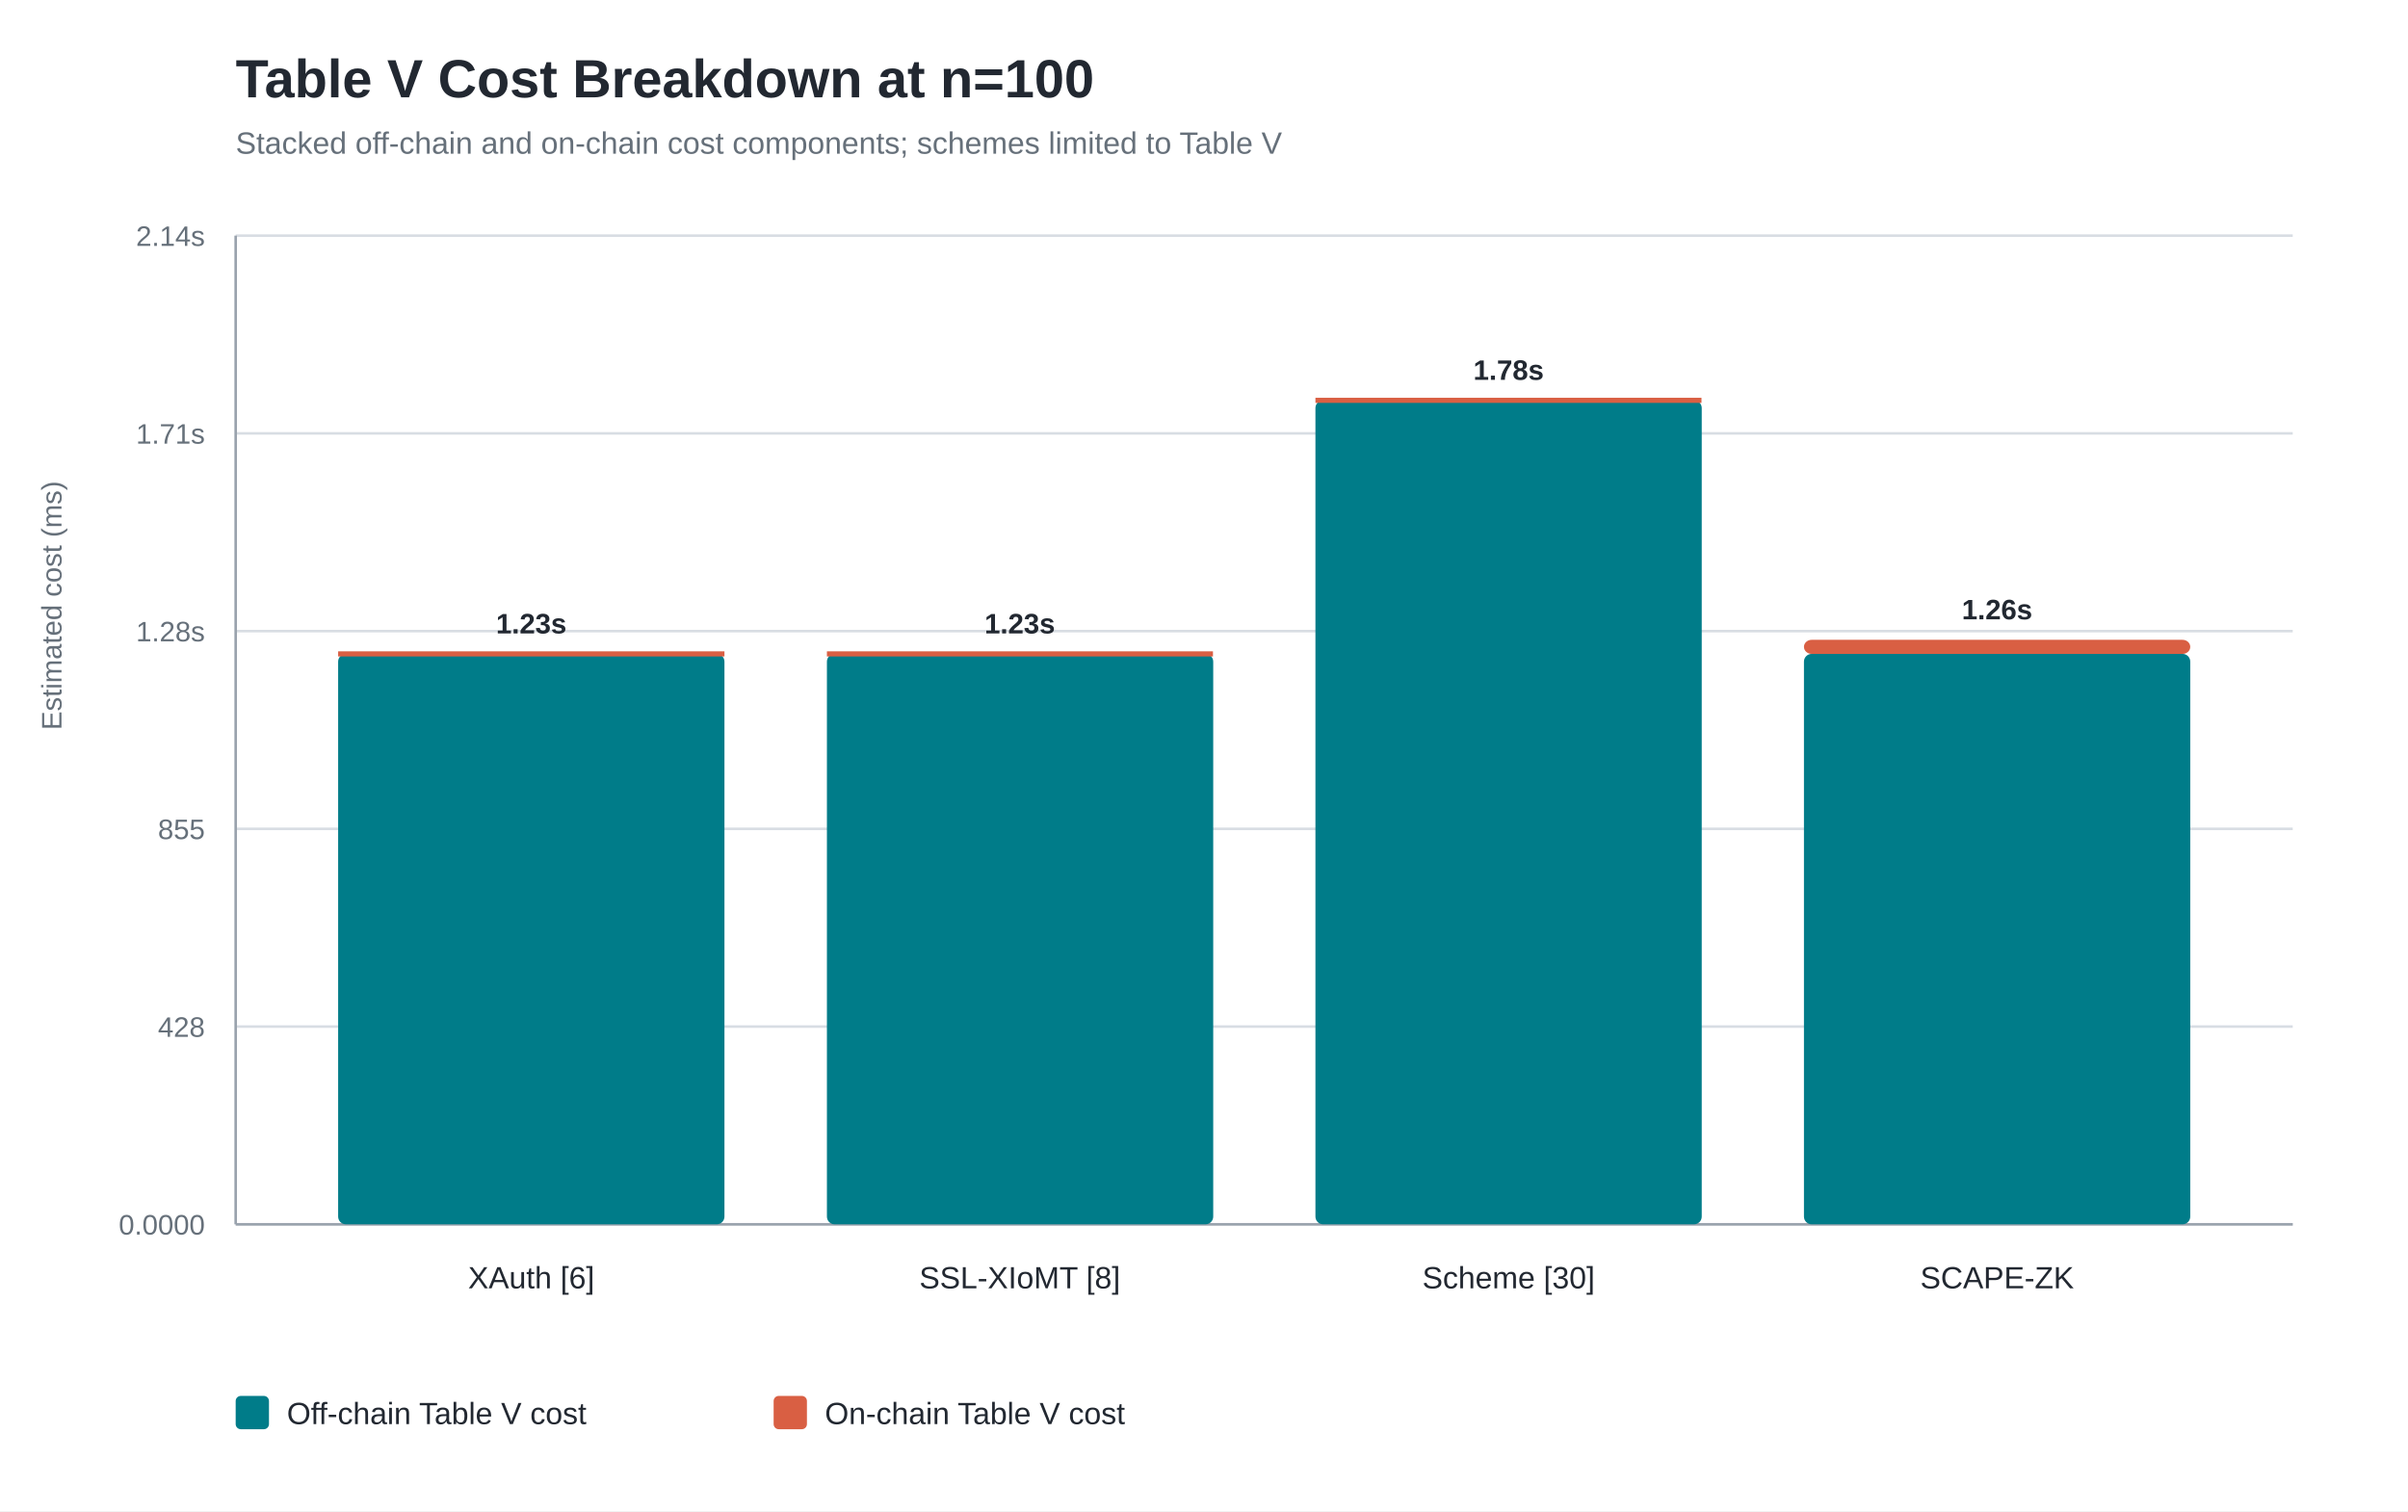
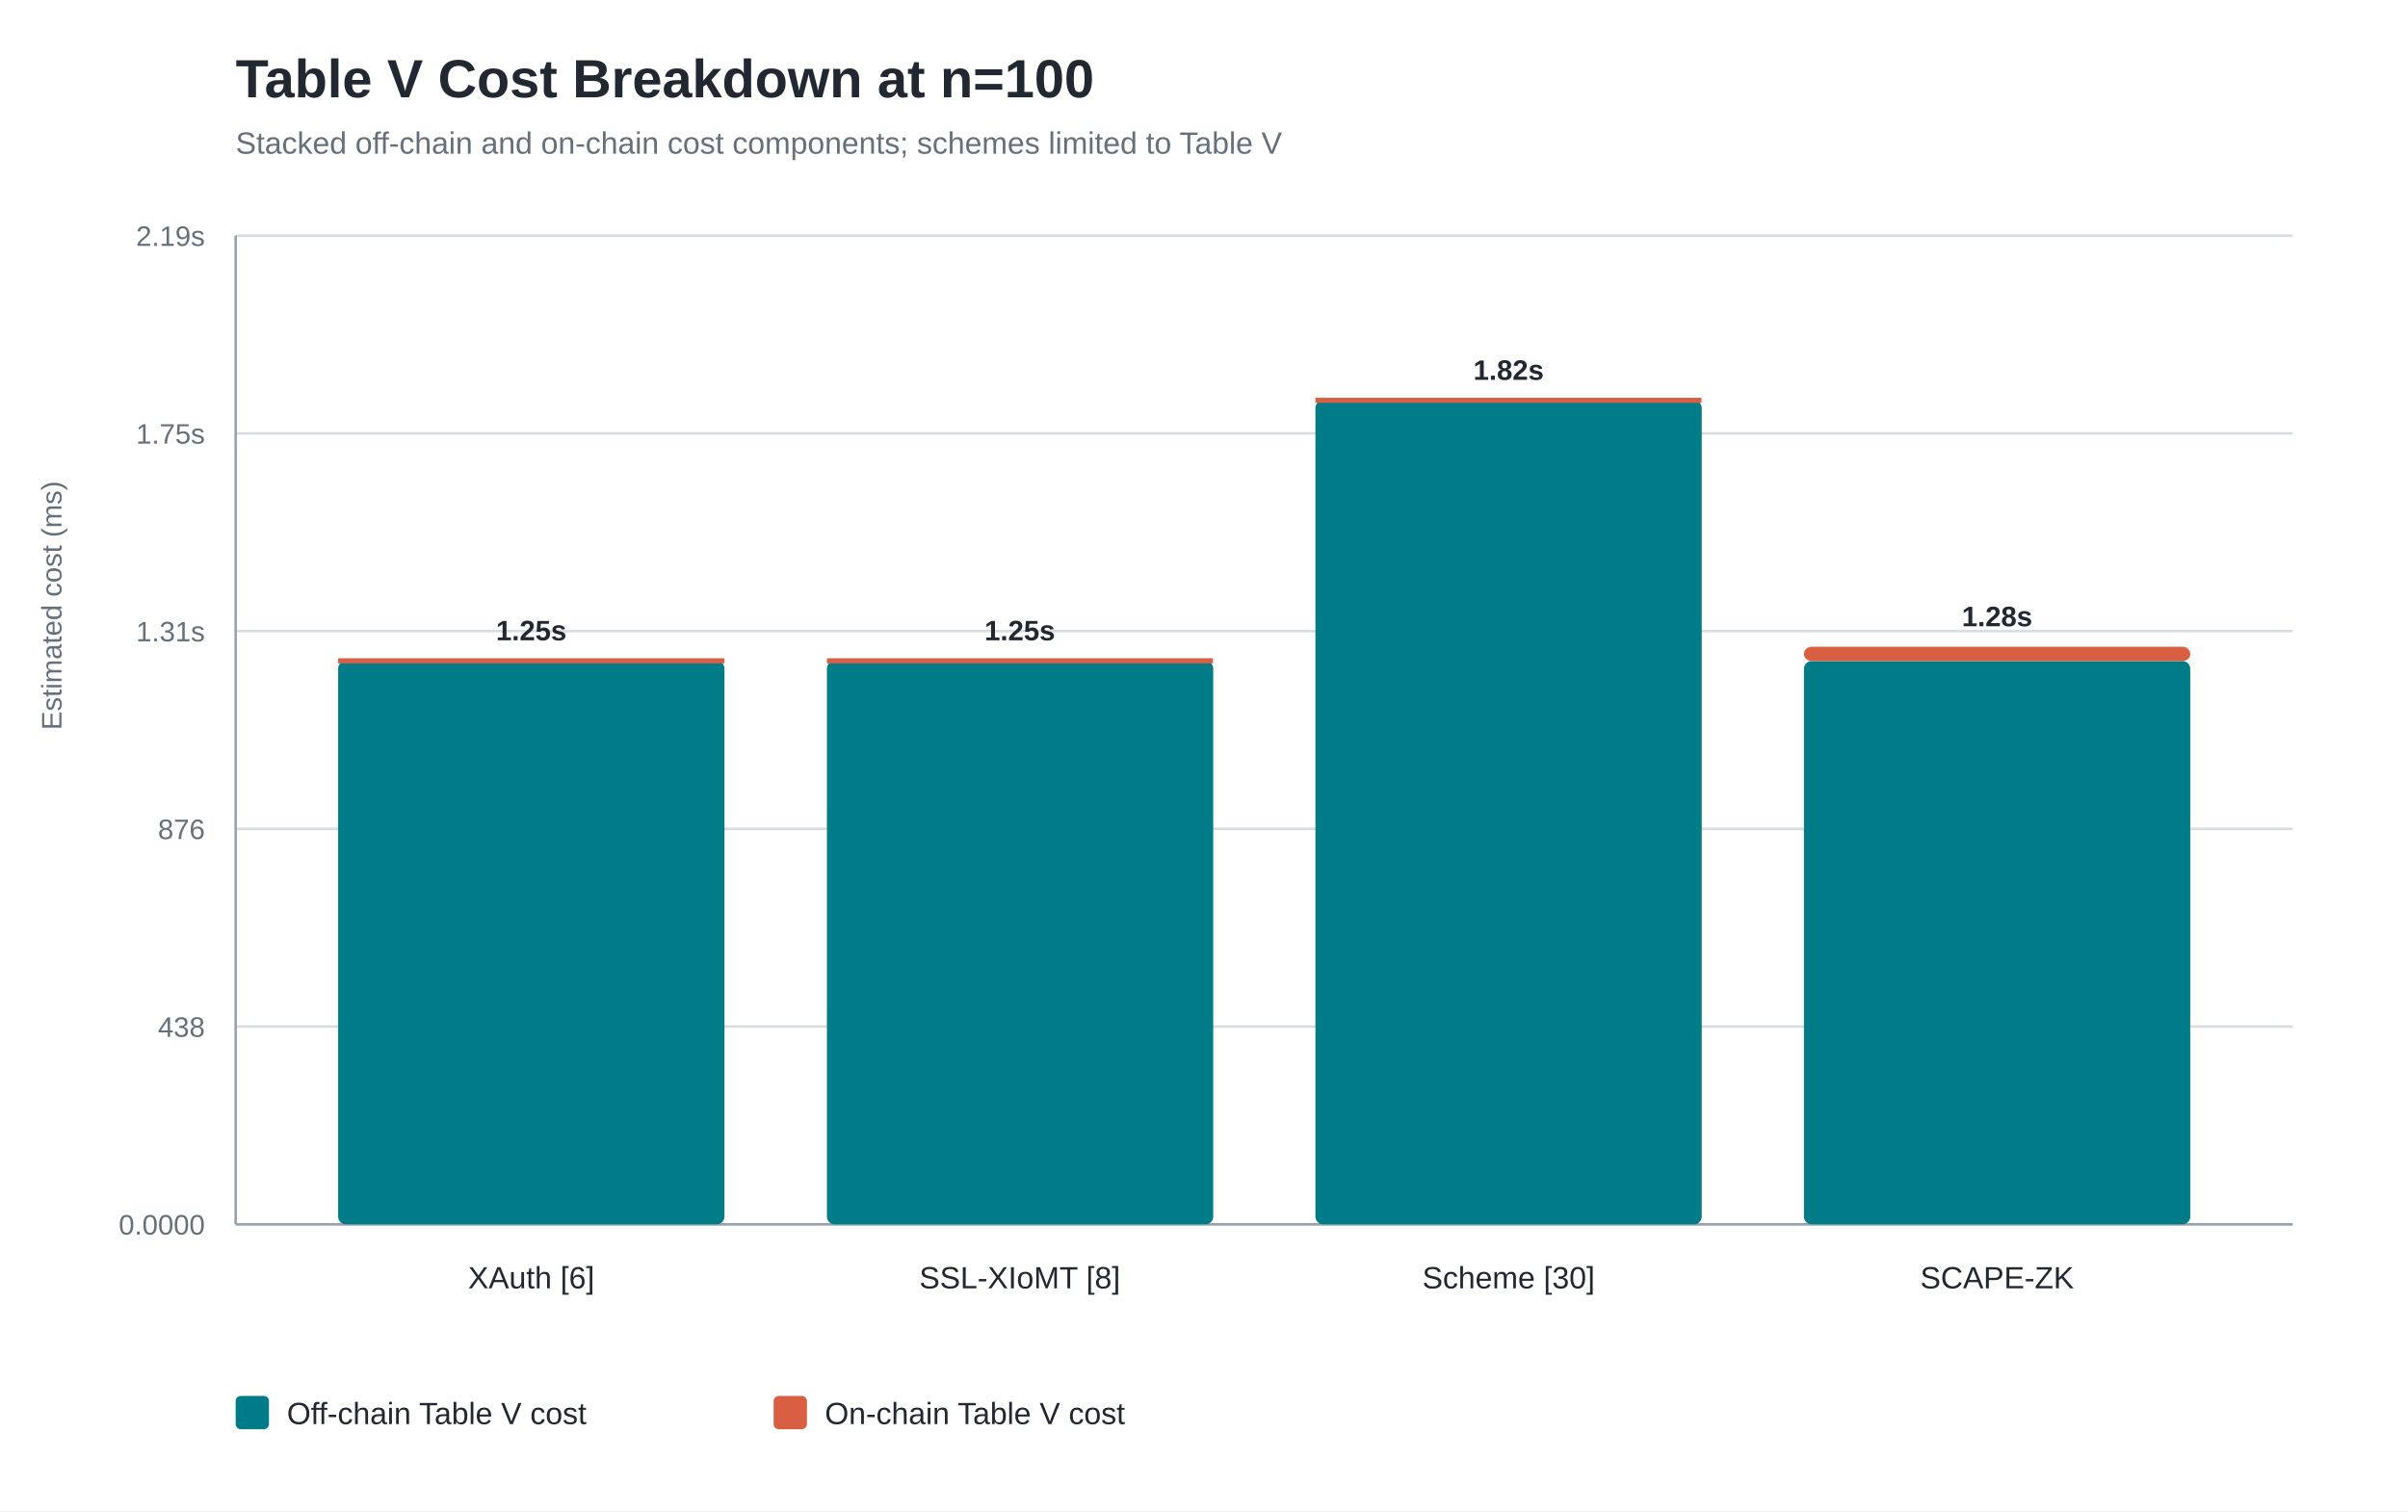
<svg xmlns="http://www.w3.org/2000/svg" width="940" height="590" viewBox="0 0 940 590" role="img">
  <rect width="100%" height="100%" fill="#FFFFFF" />
  <style>
    text { font-family: Arial, Helvetica, sans-serif; fill: #222831; }
    .title { font-size: 21px; font-weight: 700; }
    .subtitle { font-size: 12px; fill: #66707A; }
    .axis { font-size: 11px; fill: #66707A; }
    .label { font-size: 12px; }
    .value { font-size: 11px; font-weight: 700; }
    .legend { font-size: 12px; }
    .grid { stroke: #D8DDE3; stroke-width: 1; }
    .axis-line { stroke: #9AA3AD; stroke-width: 1; }
  </style>
  <text x="92" y="38" class="title">Table V Cost Breakdown at n=100</text>
  <text x="92" y="60" class="subtitle">Stacked off-chain and on-chain cost components; schemes limited to Table V</text>
  <text x="24" y="285.0" class="axis" transform="rotate(-90 24 285.0)">Estimated cost (ms)</text>
  <line x1="92" y1="478.0" x2="895" y2="478.0" class="grid" />
  <text x="80" y="482.0" text-anchor="end" class="axis">0.0000</text>
  <line x1="92" y1="400.8" x2="895" y2="400.8" class="grid" />
-   <text x="80" y="404.8" text-anchor="end" class="axis">428</text>
+   <text x="80" y="404.8" text-anchor="end" class="axis">438</text>
  <line x1="92" y1="323.6" x2="895" y2="323.6" class="grid" />
-   <text x="80" y="327.6" text-anchor="end" class="axis">855</text>
+   <text x="80" y="327.6" text-anchor="end" class="axis">876</text>
  <line x1="92" y1="246.4" x2="895" y2="246.4" class="grid" />
-   <text x="80" y="250.4" text-anchor="end" class="axis">1.28s</text>
+   <text x="80" y="250.4" text-anchor="end" class="axis">1.31s</text>
  <line x1="92" y1="169.2" x2="895" y2="169.2" class="grid" />
-   <text x="80" y="173.2" text-anchor="end" class="axis">1.71s</text>
+   <text x="80" y="173.2" text-anchor="end" class="axis">1.75s</text>
  <line x1="92" y1="92.0" x2="895" y2="92.0" class="grid" />
-   <text x="80" y="96.0" text-anchor="end" class="axis">2.14s</text>
+   <text x="80" y="96.0" text-anchor="end" class="axis">2.19s</text>
  <line x1="92" y1="478" x2="895" y2="478" class="axis-line" />
  <line x1="92" y1="92" x2="92" y2="478" class="axis-line" />
-   <rect x="132.0" y="255.3" width="150.8" height="222.7" rx="3" fill="#007C89" />
-   <line x1="132.0" y1="255.3" x2="282.8" y2="255.3" stroke="#D95F43" stroke-width="2" />
-   <text x="207.4" y="247.3" text-anchor="middle" class="value">1.23s</text>
+   <rect x="132.0" y="258.0" width="150.8" height="220.0" rx="3" fill="#007C89" />
+   <line x1="132.0" y1="258.0" x2="282.8" y2="258.0" stroke="#D95F43" stroke-width="2" />
+   <text x="207.4" y="250.0" text-anchor="middle" class="value">1.25s</text>
  <text x="207.4" y="503" text-anchor="middle" class="label">XAuth [6]</text>
-   <rect x="322.8" y="255.3" width="150.8" height="222.7" rx="3" fill="#007C89" />
-   <line x1="322.8" y1="255.3" x2="473.5" y2="255.3" stroke="#D95F43" stroke-width="2" />
-   <text x="398.1" y="247.3" text-anchor="middle" class="value">1.23s</text>
+   <rect x="322.8" y="258.0" width="150.8" height="220.0" rx="3" fill="#007C89" />
+   <line x1="322.8" y1="258.0" x2="473.5" y2="258.0" stroke="#D95F43" stroke-width="2" />
+   <text x="398.1" y="250.0" text-anchor="middle" class="value">1.25s</text>
  <text x="398.1" y="503" text-anchor="middle" class="label">SSL-XIoMT [8]</text>
  <rect x="513.5" y="156.3" width="150.8" height="321.7" rx="3" fill="#007C89" />
  <line x1="513.5" y1="156.3" x2="664.2" y2="156.3" stroke="#D95F43" stroke-width="2" />
-   <text x="588.9" y="148.3" text-anchor="middle" class="value">1.78s</text>
+   <text x="588.9" y="148.3" text-anchor="middle" class="value">1.82s</text>
  <text x="588.9" y="503" text-anchor="middle" class="label">Scheme [30]</text>
-   <rect x="704.2" y="255.3" width="150.8" height="222.7" rx="3" fill="#007C89" />
-   <rect x="704.2" y="249.8" width="150.8" height="5.5" rx="3" fill="#D95F43" />
-   <text x="779.6" y="241.8" text-anchor="middle" class="value">1.26s</text>
+   <rect x="704.2" y="258.1" width="150.8" height="219.9" rx="3" fill="#007C89" />
+   <rect x="704.2" y="252.5" width="150.8" height="5.6" rx="3" fill="#D95F43" />
+   <text x="779.6" y="244.5" text-anchor="middle" class="value">1.28s</text>
  <text x="779.6" y="503" text-anchor="middle" class="label">SCAPE-ZK</text>
  <rect x="92" y="545" width="13" height="13" rx="2" fill="#007C89" />
  <text x="112" y="556" class="legend">Off-chain Table V cost</text>
  <rect x="302" y="545" width="13" height="13" rx="2" fill="#D95F43" />
  <text x="322" y="556" class="legend">On-chain Table V cost</text>
</svg>
